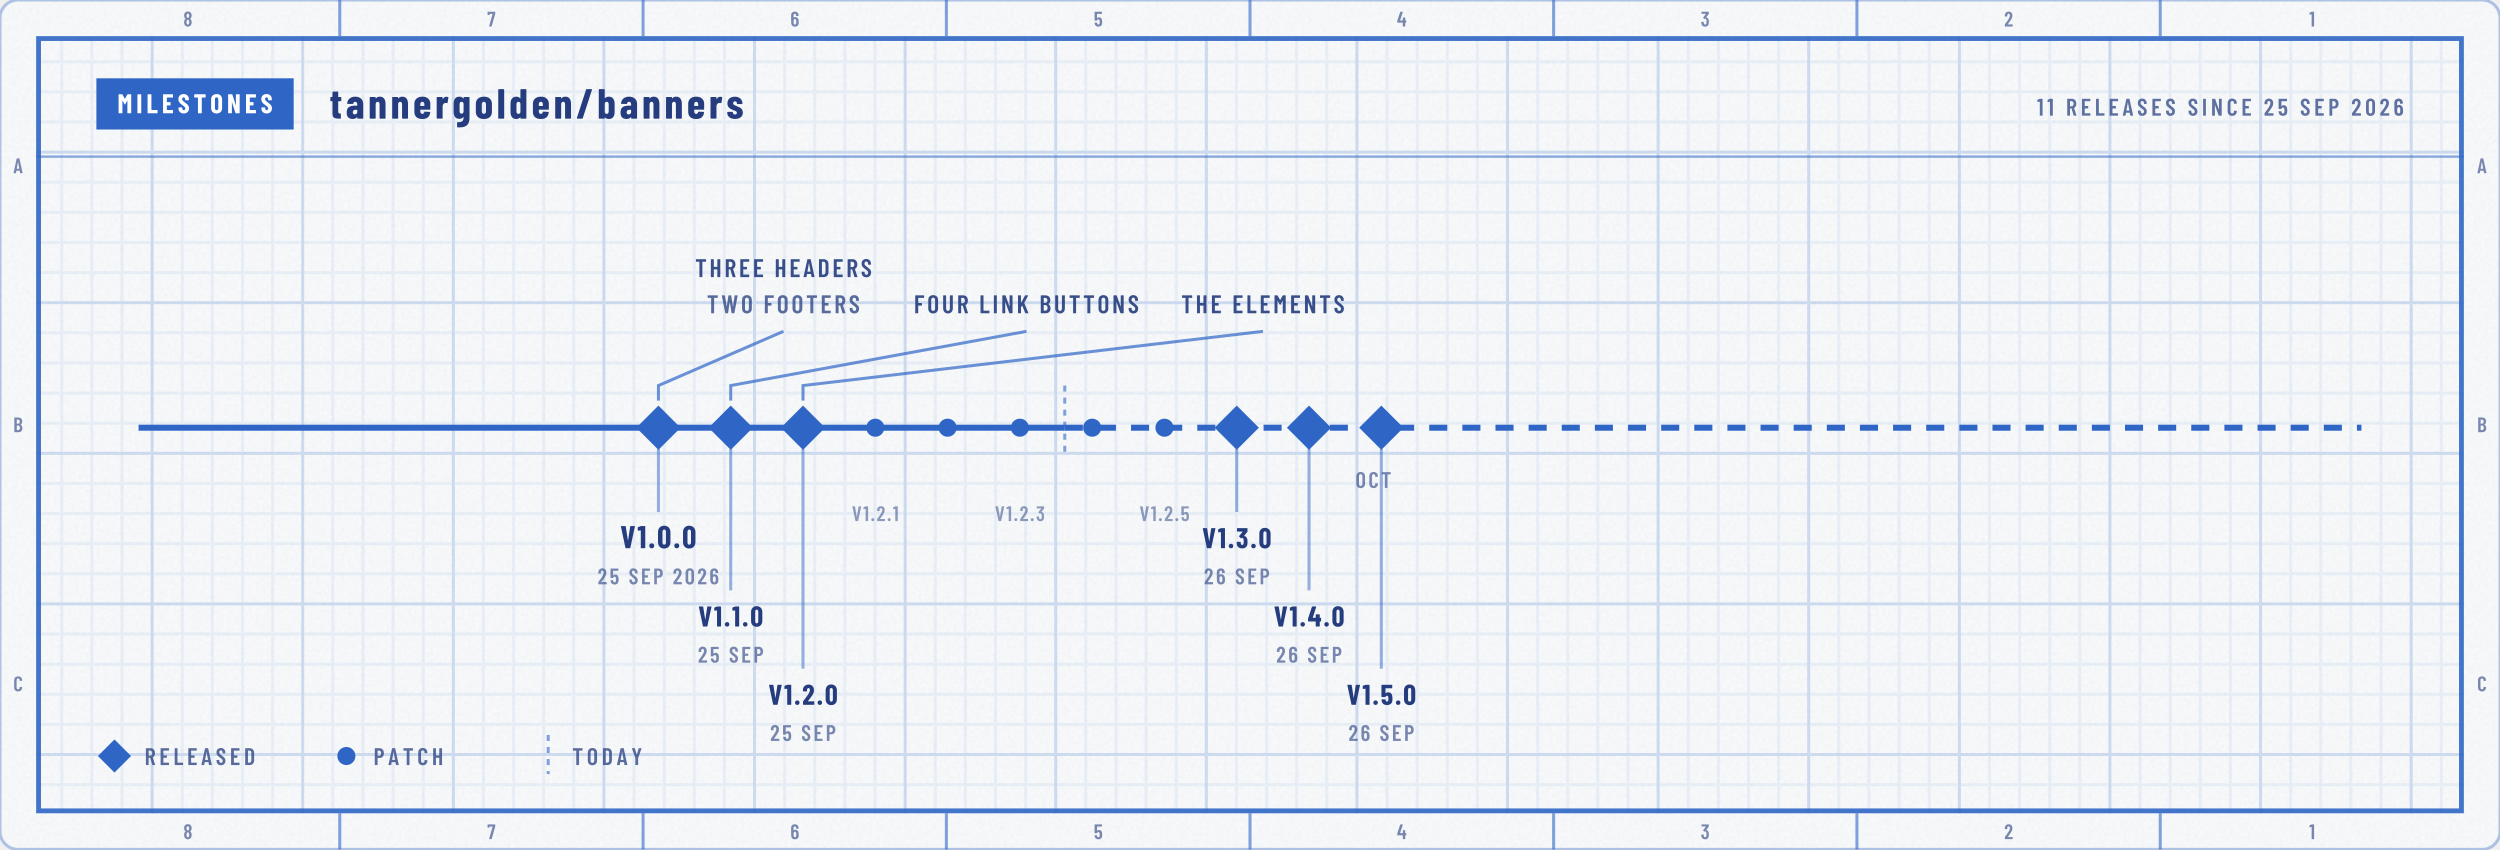
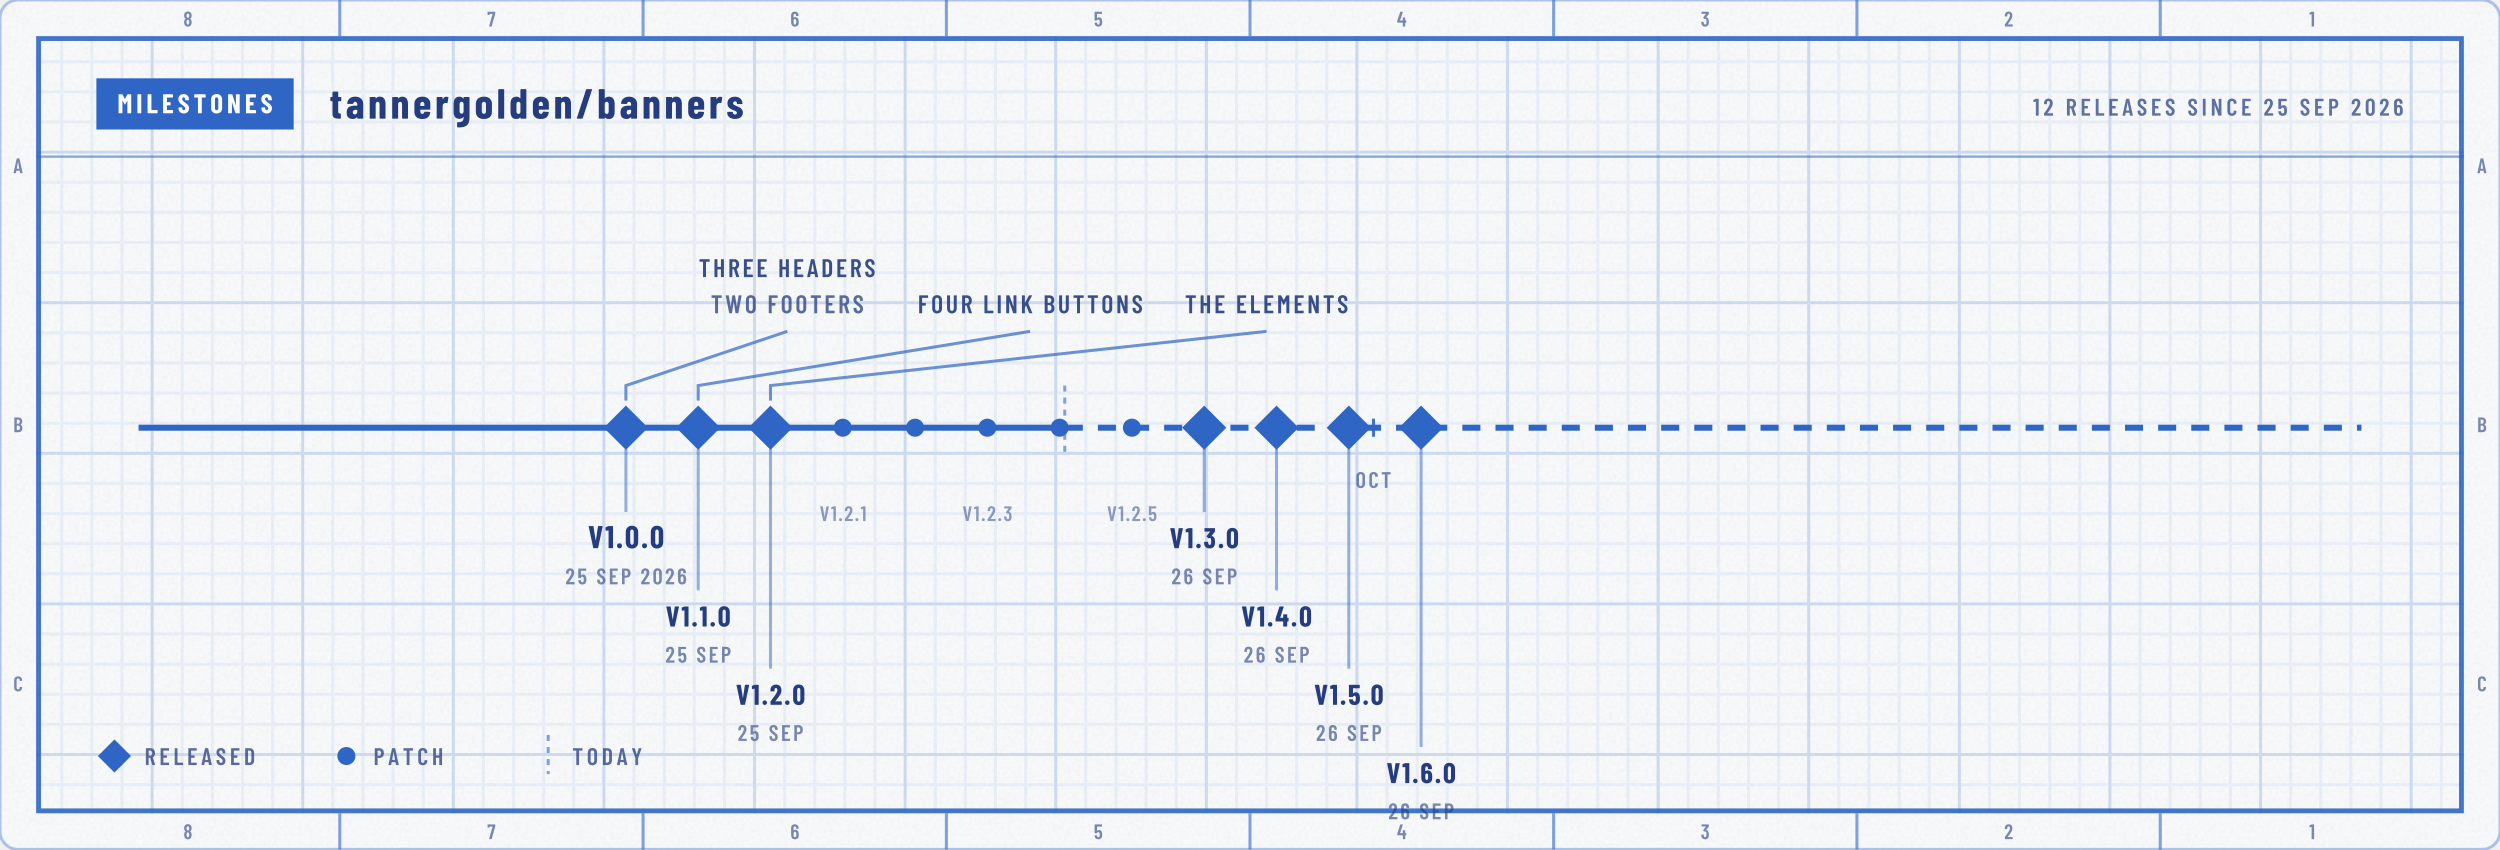
<svg xmlns="http://www.w3.org/2000/svg" width="830" height="282" viewBox="0 0 830 282" role="img" aria-labelledby="t d">
  <defs>
    <clipPath id="kc1">
      <rect x="0" y="0" width="830" height="282" rx="6" />
    </clipPath>
    <filter id="kn2" x="0" y="0" width="100%" height="100%">
      <feTurbulence type="fractalNoise" baseFrequency=".85" numOctaves="2" stitchTiles="stitch" />
      <feColorMatrix values="0 0 0 0 0 0 0 0 0 0 0 0 0 0 0 0 0 0 0.035 0" />
    </filter>
    <pattern id="kp3" width="10" height="10" patternUnits="userSpaceOnUse">
      <path d="M10 .5H.5V10" fill="none" stroke="#2F66C6" stroke-opacity="0.07" />
    </pattern>
    <pattern id="kp4" width="50" height="50" patternUnits="userSpaceOnUse">
      <path d="M50 .5H.5V50" fill="none" stroke="#2F66C6" stroke-opacity="0.14" />
    </pattern>
    <clipPath id="kc5">
      <rect x="12" y="12" width="806" height="258" />
    </clipPath>
    <path id="m46" d="M35 69Q35 100 55 120Q75 140 106 140Q137 140 156 120Q176 100 176 69Q176 38 156 18Q136 -2 106 -2Q75 -2 55 18Q35 38 35 69Z" />
    <path id="m48" d="M38 183V517Q38 604 89 658Q140 711 224 711Q309 711 360 658Q412 604 412 517V183Q412 96 360 42Q309 -11 224 -11Q140 -11 89 42Q38 96 38 183ZM296 176V524Q296 563 276 586Q257 610 224 610Q192 610 173 586Q154 563 154 524V176Q154 137 173 114Q192 90 224 90Q257 90 276 114Q296 137 296 176Z" />
    <path id="m49" d="M122 700H218Q223 700 226 696Q230 693 230 688V12Q230 7 226 4Q223 0 218 0H126Q121 0 118 4Q114 7 114 12V576Q114 578 112 580Q111 582 109 581L27 565H24Q13 565 13 576L10 643Q10 653 18 657L107 697Q114 700 122 700Z" />
    <path id="m50" d="M173 100H392Q397 100 400 96Q404 93 404 88V12Q404 7 400 4Q397 0 392 0H43Q38 0 34 4Q31 7 31 12V92Q31 101 36 107L75 160Q114 212 152 266Q189 320 215 363Q273 459 273 522Q273 562 256 585Q238 608 209 608Q180 608 163 586Q146 563 147 526V487Q147 482 144 478Q140 475 135 475H41Q36 475 32 478Q29 482 29 487V530Q33 610 84 659Q134 708 214 708Q293 708 342 656Q390 605 390 521Q390 471 373 422Q356 373 319 317Q294 277 260 229Q225 181 214 166Q184 126 170 106Q168 104 169 102Q170 100 173 100Z" />
    <path id="m51" d="M387 218Q387 169 380 134Q368 66 326 29Q283 -8 210 -8Q134 -8 86 32Q38 73 32 143Q30 165 28 207Q28 219 40 219H132Q144 219 144 207Q146 173 148 156Q153 125 169 108Q185 92 210 92Q234 92 250 108Q266 123 271 152Q276 182 276 230Q276 281 269 315Q263 341 248 355Q233 369 210 369Q195 369 183 360Q177 356 174 356Q172 356 166 360L119 408Q115 412 115 417Q115 421 118 425L243 595Q245 597 244 599Q242 601 239 601H49Q44 601 40 604Q37 608 37 613V688Q37 693 40 696Q44 700 49 700H373Q378 700 382 696Q385 693 385 688V609Q385 602 380 594L266 438Q262 432 268 431Q309 426 338 392Q368 358 378 307Q387 267 387 218Z" />
    <path id="m52" d="M443 275V194Q443 189 440 186Q436 182 431 182H401Q396 182 396 177V12Q396 7 392 4Q389 0 384 0H292Q287 0 284 4Q280 7 280 12V177Q280 182 275 182H29Q24 182 20 186Q17 189 17 194V259Q17 268 19 274L158 690Q161 700 171 700H271Q277 700 280 696Q283 693 281 686L153 293Q152 287 157 287H275Q280 287 280 292V412Q280 417 284 420Q287 424 292 424H384Q389 424 392 420Q396 417 396 412V292Q396 287 401 287H431Q436 287 440 284Q443 280 443 275Z" />
    <path id="m53" d="M400 216Q400 175 396 146Q391 72 344 32Q297 -8 219 -8Q145 -8 99 30Q53 68 43 144L40 172Q40 184 52 184H144Q156 184 157 172Q157 166 159 154Q171 92 219 92Q244 92 260 108Q275 124 280 153Q284 178 284 217Q284 254 278 281Q273 307 258 322Q242 336 219 336Q171 336 157 290Q154 279 144 279H51Q46 279 42 282Q39 286 39 291V688Q39 693 42 696Q46 700 51 700H377Q382 700 386 696Q389 693 389 688V612Q389 607 386 604Q382 600 377 600H160Q155 600 155 595V400Q155 397 157 396Q159 396 161 398Q178 416 202 426Q227 437 254 437Q314 437 350 398Q387 360 394 290Q400 259 400 216Z" />
    <path id="m54" d="M401 216Q401 193 399 151Q394 75 346 34Q299 -8 221 -8Q147 -8 101 30Q55 69 46 144Q40 171 40 207L39 532Q39 613 88 660Q138 708 219 708Q295 708 343 660Q391 612 391 532V507Q391 502 388 498Q384 495 379 495H287Q282 495 278 498Q275 502 275 507V526Q275 560 258 582Q242 605 219 605Q191 605 174 583Q156 561 156 526V423Q156 420 158 419Q160 418 162 420Q191 447 234 447Q303 447 346 403Q389 359 396 286Q401 253 401 216ZM284 224Q284 250 279 295Q267 353 220 353Q196 353 180 338Q165 322 160 292Q156 257 156 224Q156 195 159 157Q164 125 180 108Q195 91 220 91Q245 91 260 109Q276 127 281 160Q284 196 284 224Z" />
    <path id="m55" d="M90 13 255 594Q257 600 251 600H116Q111 600 111 595V559Q111 554 108 550Q104 547 99 547H28Q23 547 20 550Q16 554 16 559L17 688Q17 693 20 696Q24 700 29 700H368Q373 700 376 696Q380 693 380 688V607Q380 603 378 593L211 10Q208 0 197 0H100Q87 0 90 13Z" />
    <path id="m56" d="M325 364Q358 345 375 306Q396 259 396 200Q396 147 380 107Q360 53 318 22Q275 -8 216 -8Q158 -8 116 22Q73 52 53 106Q38 148 38 200Q38 259 56 301Q71 341 109 363Q113 366 109 369Q76 390 58 427Q38 470 38 523Q38 581 58 620Q78 664 120 688Q161 712 216 712Q270 712 312 688Q353 665 374 621Q396 579 396 523Q396 471 376 429Q358 392 325 371Q319 367 325 364ZM159 559Q152 541 152 513Q152 483 162 456Q169 435 183 423Q197 411 216 411Q237 411 252 424Q266 436 273 459Q281 483 281 513Q281 547 271 568Q264 589 250 600Q236 612 216 612Q198 612 184 602Q171 591 164 573ZM281 206Q281 244 272 271Q266 295 252 308Q237 322 216 322Q195 322 180 308Q166 294 160 268Q152 242 152 208Q152 177 158 151Q163 123 178 108Q194 92 216 92Q239 92 255 108Q271 124 276 153Q281 180 281 206Z" />
    <path id="m65" d="M325 11 306 116Q306 121 300 121H154Q148 121 148 116L129 11Q128 0 116 0H25Q11 0 14 13L162 689Q164 700 175 700H281Q292 700 294 689L442 13V9Q442 0 431 0H338Q326 0 325 11ZM171 212H282Q288 212 287 217L229 533Q228 536 226 536Q224 536 223 533L166 217Q165 212 171 212Z" />
    <path id="m66" d="M242 0H66Q61 0 58 4Q54 7 54 12V688Q54 693 58 696Q61 700 66 700H224Q319 700 373 652Q427 604 427 512Q427 409 354 365Q349 362 352 359Q391 334 413 292Q435 250 435 192Q435 100 382 50Q328 0 242 0ZM170 595V409Q170 404 175 404H226Q267 404 290 429Q313 454 313 500Q313 548 290 574Q267 600 226 600H175Q170 600 170 595ZM319 208Q319 260 296 290Q273 319 233 319H175Q170 319 170 314V106Q170 101 175 101H233Q273 101 296 129Q319 157 319 208Z" />
    <path id="m67" d="M42 180V521Q42 607 94 658Q145 708 230 708Q316 708 368 658Q420 607 420 521V509Q420 504 416 500Q413 496 408 496L315 492Q303 492 303 504V529Q303 564 283 586Q263 608 230 608Q198 608 178 586Q158 564 158 529V171Q158 136 178 114Q198 92 230 92Q263 92 283 114Q303 136 303 171V196Q303 201 306 204Q310 208 315 208L408 204Q413 204 416 200Q420 197 420 192V180Q420 95 368 44Q316 -8 230 -8Q145 -8 94 44Q42 95 42 180Z" />
    <path id="m68" d="M54 12V688Q54 693 58 696Q61 700 66 700H237Q323 700 374 648Q426 596 426 509V191Q426 104 374 52Q323 0 237 0H66Q61 0 58 4Q54 7 54 12ZM175 100 235 101Q268 101 288 128Q309 154 310 198V502Q310 547 290 574Q269 600 234 600H175Q170 600 170 595V105Q170 100 175 100Z" />
    <path id="m69" d="M391 600H175Q170 600 170 595V406Q170 401 175 401H303Q308 401 312 398Q315 394 315 389V312Q315 307 312 304Q308 300 303 300H175Q170 300 170 295V105Q170 100 175 100H391Q396 100 400 96Q403 93 403 88V12Q403 7 400 4Q396 0 391 0H66Q61 0 58 4Q54 7 54 12V688Q54 693 58 696Q61 700 66 700H391Q396 700 400 696Q403 693 403 688V612Q403 607 400 604Q396 600 391 600Z" />
    <path id="m70" d="M390 600H175Q170 600 170 595V406Q170 401 175 401H302Q307 401 310 398Q314 394 314 389V312Q314 307 310 304Q307 300 302 300H175Q170 300 170 295V12Q170 7 166 4Q163 0 158 0H66Q61 0 58 4Q54 7 54 12V688Q54 693 58 696Q61 700 66 700H390Q395 700 398 696Q402 693 402 688V612Q402 607 398 604Q395 600 390 600Z" />
    <path id="m72" d="M319 700H411Q416 700 420 696Q423 693 423 688V12Q423 7 420 4Q416 0 411 0H319Q314 0 310 4Q307 7 307 12V295Q307 300 302 300H175Q170 300 170 295V12Q170 7 166 4Q163 0 158 0H66Q61 0 58 4Q54 7 54 12V688Q54 693 58 696Q61 700 66 700H158Q163 700 166 696Q170 693 170 688V406Q170 401 175 401H302Q307 401 307 406V688Q307 693 310 696Q314 700 319 700Z" />
    <path id="m73" d="M54 12V688Q54 693 58 696Q61 700 66 700H158Q163 700 166 696Q170 693 170 688V12Q170 7 166 4Q163 0 158 0H66Q61 0 58 4Q54 7 54 12Z" />
    <path id="m75" d="M54 12V688Q54 693 58 696Q61 700 66 700H158Q163 700 166 696Q170 693 170 688V412Q170 408 172 408Q174 407 176 410L326 691Q331 700 341 700H440Q447 700 449 696Q451 692 448 686L298 405Q297 401 297 399L459 14Q460 12 460 8Q460 0 450 0H351Q340 0 337 9L219 298Q218 301 216 300Q214 300 212 298L172 231Q170 227 170 225V12Q170 7 166 4Q163 0 158 0H66Q61 0 58 4Q54 7 54 12Z" />
    <path id="m76" d="M54 12V688Q54 693 58 696Q61 700 66 700H158Q163 700 166 696Q170 693 170 688V105Q170 100 175 100H391Q396 100 400 96Q403 93 403 88V12Q403 7 400 4Q396 0 391 0H66Q61 0 58 4Q54 7 54 12Z" />
    <path id="m77" d="M383 700H475Q480 700 484 696Q487 693 487 688V12Q487 7 484 4Q480 0 475 0H383Q378 0 374 4Q371 7 371 12V484Q371 488 369 488Q367 488 365 485L278 327Q273 319 269 319Q265 319 260 327L173 485Q171 488 169 488Q167 488 167 484V12Q167 7 164 4Q160 0 155 0H63Q58 0 54 4Q51 7 51 12V688Q51 693 54 696Q58 700 63 700H155Q165 700 170 692L267 521Q270 517 273 521L368 692Q373 700 383 700Z" />
    <path id="m78" d="M350 700H441Q446 700 450 696Q453 693 453 688V12Q453 7 450 4Q446 0 441 0H336Q326 0 323 10L174 434Q173 437 170 436Q168 436 168 433L169 12Q169 7 166 4Q162 0 157 0H66Q61 0 58 4Q54 7 54 12V688Q54 693 58 696Q61 700 66 700H169Q179 700 182 690L332 269Q333 266 336 266Q338 267 338 270V688Q338 693 342 696Q345 700 350 700Z" />
    <path id="m79" d="M42 182V518Q42 604 94 656Q147 708 233 708Q319 708 372 656Q425 604 425 518V182Q425 96 372 44Q319 -8 233 -8Q147 -8 94 44Q42 96 42 182ZM309 177V523Q309 561 288 584Q267 608 233 608Q199 608 178 584Q158 561 158 523V177Q158 139 178 116Q199 92 233 92Q267 92 288 116Q309 139 309 177Z" />
    <path id="m80" d="M432 495Q432 405 384 350Q337 295 259 295H174Q169 295 169 290V12Q169 7 166 4Q162 0 157 0H65Q60 0 56 4Q53 7 53 12V689Q53 694 56 698Q60 701 65 701H253Q306 701 346 675Q387 649 410 602Q432 555 432 495ZM316 492Q316 542 294 572Q271 601 234 601H174Q169 601 169 596V391Q169 386 174 386H234Q271 386 294 414Q316 443 316 492Z" />
    <path id="m82" d="M318 10 233 297Q231 301 228 301H175Q170 301 170 296V12Q170 7 166 4Q163 0 158 0H66Q61 0 58 4Q54 7 54 12V688Q54 693 58 696Q61 700 66 700H254Q307 700 348 674Q388 649 410 602Q433 556 433 496Q433 434 409 389Q385 344 342 321Q338 320 339 315L437 14Q438 12 438 9Q438 0 427 0H331Q321 0 318 10ZM170 595V396Q170 391 175 391H236Q272 391 294 419Q317 447 317 495Q317 543 294 572Q272 600 236 600H175Q170 600 170 595Z" />
    <path id="m83" d="M34 173V199Q34 204 38 208Q41 211 46 211H137Q142 211 146 208Q149 204 149 199V179Q149 140 168 116Q188 92 219 92Q250 92 270 114Q290 137 290 174Q290 200 279 219Q268 238 248 255Q228 272 184 304Q134 340 104 368Q73 396 52 436Q32 475 32 527Q32 610 82 659Q132 708 214 708Q297 708 348 656Q399 605 399 520V496Q399 491 396 488Q392 484 387 484H297Q292 484 288 488Q285 491 285 496V522Q285 561 266 584Q246 608 214 608Q184 608 165 586Q146 565 146 527Q146 491 166 466Q187 441 247 397Q308 352 339 324Q370 295 387 261Q404 227 404 180Q404 95 353 44Q302 -8 219 -8Q136 -8 85 42Q34 92 34 173Z" />
    <path id="m84" d="M425 688V612Q425 607 422 604Q418 600 413 600H286Q281 600 281 595V12Q281 7 278 4Q274 0 269 0H177Q172 0 168 4Q165 7 165 12V595Q165 600 160 600H40Q35 600 32 604Q28 607 28 612V688Q28 693 32 696Q35 700 40 700H413Q418 700 422 696Q425 693 425 688Z" />
    <path id="m85" d="M50 194V688Q50 693 54 696Q57 700 62 700H154Q159 700 162 696Q166 693 166 688V182Q166 142 186 117Q206 92 239 92Q272 92 292 117Q312 142 312 182V688Q312 693 316 696Q319 700 324 700H416Q421 700 424 696Q428 693 428 688V194Q428 103 376 48Q324 -8 239 -8Q153 -8 102 48Q50 103 50 194Z" />
    <path id="m86" d="M171 11 28 687 27 691Q27 700 38 700H139Q151 700 152 689L235 208Q236 205 238 205Q240 205 241 208L322 689Q323 700 335 700H433Q446 700 443 687L299 11Q297 0 286 0H184Q173 0 171 11Z" />
    <path id="m87" d="M157 11 24 687 23 691Q23 700 34 700H130Q142 700 143 689L213 272Q214 269 216 269Q218 269 219 272L282 689Q283 700 295 700H375Q387 700 388 689L456 272Q457 269 459 269Q461 269 462 272L525 689Q526 700 538 700H631Q644 700 642 687L515 11Q514 0 502 0H417Q405 0 404 11L337 436Q336 440 334 440Q332 440 331 436L269 11Q268 0 256 0H170Q158 0 157 11Z" />
    <path id="m89" d="M170 13V286L169 292L30 686Q29 688 29 691Q29 700 40 700H136Q147 700 150 690L225 433Q226 430 228 430Q230 430 231 433L306 690Q309 700 320 700H416Q422 700 425 696Q428 693 426 686L287 292L286 286V13Q286 8 282 4Q279 1 274 1H182Q177 1 174 4Q170 8 170 13Z" />
    <path id="n46" d="M33 75Q33 110 55 132Q77 154 112 154Q147 154 169 132Q191 110 191 75Q191 41 168 18Q146 -4 112 -4Q78 -4 56 18Q33 41 33 75Z" />
    <path id="n47" d="M18 14 237 690Q240 700 250 700H367Q373 700 376 696Q379 693 377 686L158 10Q155 0 145 0H28Q22 0 19 4Q16 7 18 14Z" />
    <path id="n48" d="M30 191V509Q30 600 84 656Q138 711 226 711Q284 711 329 686Q374 661 398 615Q423 569 423 509V191Q423 131 398 85Q374 39 329 14Q284 -11 226 -11Q138 -11 84 44Q30 100 30 191ZM282 183V517Q282 550 266 570Q251 590 226 590Q201 590 186 570Q171 550 171 517V183Q171 150 186 130Q201 110 226 110Q251 110 266 130Q282 150 282 183Z" />
    <path id="n49" d="M115 700H236Q241 700 244 696Q248 693 248 688V12Q248 7 244 4Q241 0 236 0H119Q114 0 110 4Q107 7 107 12V558Q107 562 102 562L25 553H23Q12 553 12 564L9 650Q9 660 18 664L100 697Q108 700 115 700Z" />
    <path id="n50" d="M200 121H409Q414 121 418 118Q421 114 421 109V12Q421 7 418 4Q414 0 409 0H39Q34 0 30 4Q27 7 27 12V113Q27 122 32 128Q72 181 88 200Q176 313 213 371Q267 457 267 516Q267 550 254 568Q240 587 217 587Q194 587 180 568Q166 550 167 521V480Q167 475 164 472Q160 468 155 468H36Q31 468 28 472Q24 475 24 480V527Q28 609 83 658Q138 708 223 708Q307 708 358 655Q410 602 410 515Q410 463 394 416Q377 369 340 315Q312 274 244 187L197 127Q195 125 196 123Q197 121 200 121Z" />
    <path id="n51" d="M404 222Q404 178 400 147Q392 75 344 34Q297 -8 217 -8Q134 -8 82 36Q30 80 26 153Q23 180 23 211Q23 223 35 223H152Q164 223 164 211Q164 188 167 168Q170 142 183 128Q196 113 217 113Q237 113 250 127Q263 141 267 165Q270 200 270 237Q270 284 265 311Q261 334 248 346Q236 359 217 359Q202 359 187 346Q181 342 179 342Q175 342 170 347L110 408Q106 412 106 417Q106 421 109 425L230 574Q232 576 231 578Q230 580 227 580H47Q42 580 38 584Q35 587 35 592V688Q35 693 38 696Q42 700 47 700H391Q396 700 400 696Q403 693 403 688V588Q403 580 398 573L286 432Q285 430 285 428Q285 426 287 426Q331 422 362 386Q392 350 399 296Q404 258 404 222Z" />
    <path id="n52" d="M470 292V189Q470 184 466 180Q463 177 458 177H427Q422 177 422 172V12Q422 7 418 4Q415 0 410 0H293Q288 0 284 4Q281 7 281 12V172Q281 177 276 177H26Q21 177 18 180Q14 184 14 189V271Q14 280 16 286L149 690Q152 700 162 700H289Q295 700 298 696Q301 693 299 686L179 310Q178 304 183 304H276Q281 304 281 309V413Q281 418 284 422Q288 425 293 425H410Q415 425 418 422Q422 418 422 413V309Q422 304 427 304H458Q463 304 466 300Q470 297 470 292Z" />
    <path id="n53" d="M416 218Q416 185 413 155Q409 78 358 35Q308 -8 223 -8Q143 -8 94 32Q45 72 35 151L32 179Q32 191 44 191H161Q173 191 174 179Q174 173 176 163Q185 113 223 113Q243 113 256 126Q268 140 272 164Q275 190 275 219Q275 240 271 270Q267 293 254 305Q242 317 223 317Q185 317 174 282Q171 271 161 271H43Q38 271 34 274Q31 278 31 283V688Q31 693 34 696Q38 700 43 700H396Q401 700 404 696Q408 693 408 688V591Q408 586 404 582Q401 579 396 579H177Q172 579 172 574V406Q172 403 174 402Q176 401 178 404Q195 421 218 430Q241 439 267 439Q331 439 370 397Q408 355 412 280Q416 242 416 218Z" />
+     <path id="n54" d="M417 218Q417 196 415 158Q412 79 361 36Q310 -8 225 -8Q145 -8 96 32Q46 72 37 151Q33 172 33 206L31 529Q31 611 84 660Q136 708 223 708Q304 708 356 659Q407 610 407 529V499Q407 494 404 490Q400 487 395 487H278Q273 487 270 490Q266 494 266 499V521Q266 548 253 566Q240 584 223 584Q201 584 187 566Q173 549 173 521V420Q173 417 175 416Q177 416 179 418Q212 446 254 446Q324 446 366 400Q409 354 413 277Q417 253 417 218ZM274 228Q274 255 270 290Q267 313 255 326Q243 339 224 339Q204 339 192 326Q179 312 176 288Q173 249 173 228Q173 204 176 166Q179 140 192 126Q204 112 224 112Q244 112 256 127Q269 142 272 169Q274 217 274 228Z" />
    <path id="n69" d="M399 579H190Q185 579 185 574V416Q185 411 190 411H310Q315 411 318 408Q322 404 322 399V302Q322 297 318 294Q315 290 310 290H190Q185 290 185 285V126Q185 121 190 121H399Q404 121 408 118Q411 114 411 109V12Q411 7 408 4Q404 0 399 0H56Q51 0 48 4Q44 7 44 12V688Q44 693 48 696Q51 700 56 700H399Q404 700 408 696Q411 693 411 688V591Q411 586 408 582Q404 579 399 579Z" />
    <path id="n73" d="M44 12V688Q44 693 48 696Q51 700 56 700H173Q178 700 182 696Q185 693 185 688V12Q185 7 182 4Q178 0 173 0H56Q51 0 48 4Q44 7 44 12Z" />
    <path id="n76" d="M44 12V688Q44 693 48 696Q51 700 56 700H173Q178 700 182 696Q185 693 185 688V126Q185 121 190 121H400Q405 121 408 118Q412 114 412 109V12Q412 7 408 4Q405 0 400 0H56Q51 0 48 4Q44 7 44 12Z" />
    <path id="n77" d="M379 700H495Q500 700 504 696Q507 693 507 688V12Q507 7 504 4Q500 0 495 0H378Q373 0 370 4Q366 7 366 12V461Q366 465 364 465Q362 465 360 462L282 324Q277 316 274 316Q271 316 266 324L188 462Q186 465 184 465Q182 465 182 461V12Q182 7 178 4Q175 0 170 0H53Q48 0 44 4Q41 7 41 12V688Q41 693 44 696Q48 700 53 700H168Q178 700 183 692L272 533Q275 529 278 533L364 692Q368 700 379 700Z" />
    <path id="n78" d="M342 700H458Q463 700 466 696Q470 693 470 688V12Q470 7 466 4Q463 0 458 0H326Q316 0 313 10L189 397Q188 400 186 400Q183 399 183 396L184 12Q184 7 180 4Q177 0 172 0H56Q51 0 48 4Q44 7 44 12V688Q44 693 48 696Q51 700 56 700H187Q197 700 200 690L325 303Q326 300 328 300Q331 301 331 304L330 688Q330 693 334 696Q337 700 342 700Z" />
    <path id="n79" d="M34 190V510Q34 600 89 654Q144 708 236 708Q328 708 384 654Q439 600 439 510V190Q439 100 384 46Q328 -8 236 -8Q144 -8 89 46Q34 100 34 190ZM298 184V516Q298 548 281 568Q264 587 236 587Q208 587 192 568Q175 548 175 516V184Q175 152 192 132Q208 113 236 113Q264 113 281 132Q298 152 298 184Z" />
    <path id="n83" d="M30 175V204Q30 209 34 212Q37 216 42 216H157Q162 216 166 212Q169 209 169 204V182Q169 151 185 132Q201 113 225 113Q249 113 265 131Q281 149 281 178Q281 208 261 230Q241 251 183 293Q133 329 102 357Q71 385 49 426Q27 467 27 521Q27 606 80 657Q133 708 220 708Q308 708 362 655Q415 602 415 516V492Q415 487 412 484Q408 480 403 480H288Q283 480 280 484Q276 487 276 492V519Q276 550 260 568Q245 587 220 587Q196 587 181 570Q166 552 166 521Q166 491 185 468Q204 445 260 404Q322 358 354 330Q385 301 402 266Q420 232 420 184Q420 96 366 44Q312 -8 224 -8Q166 -8 122 15Q78 38 54 80Q30 121 30 175Z" />
    <path id="n84" d="M444 688V591Q444 586 440 582Q437 579 432 579H307Q302 579 302 574V12Q302 7 298 4Q295 0 290 0H173Q168 0 164 4Q161 7 161 12V574Q161 579 156 579H36Q31 579 28 582Q24 586 24 591V688Q24 693 28 696Q31 700 36 700H432Q437 700 440 696Q444 693 444 688Z" />
    <path id="n86" d="M166 11 23 687 22 691Q22 700 33 700H162Q174 700 175 689L244 249Q245 245 247 245Q249 245 250 249L317 689Q318 700 330 700H455Q468 700 465 687L321 11Q319 0 308 0H179Q168 0 166 11Z" />
    <path id="n97" d="M415 355V12Q415 7 412 4Q408 0 403 0H286Q281 0 278 4Q274 7 274 12V34Q274 37 272 38Q270 39 268 36Q235 -6 166 -8Q108 -8 66 24Q23 56 23 146Q23 239 74 274Q126 309 223 309H269Q274 309 274 314V339Q274 366 260 384Q245 401 223 401Q206 401 194 390Q183 380 180 361Q179 349 167 349L47 350Q35 350 35 362Q40 435 92 478Q144 522 224 522Q309 522 362 476Q415 430 415 355ZM274 158V205Q274 210 269 210H228Q201 210 184 194Q168 179 168 152Q168 127 180 114Q193 101 214 101Q237 101 256 116Q274 132 274 158Z" />
    <path id="n98" d="M414 354V160Q414 81 379 36Q344 -8 275 -8Q219 -8 185 30Q183 32 181 32Q179 31 179 28V12Q179 7 176 4Q172 0 167 0H50Q45 0 42 4Q38 7 38 12V688Q38 693 42 696Q45 700 50 700H167Q172 700 176 696Q179 693 179 688V485Q179 483 181 483Q185 483 189 488Q223 522 275 522Q343 522 378 478Q414 435 414 354ZM226 401Q208 401 195 389Q182 377 179 357V157Q182 137 195 125Q208 113 226 113Q247 113 260 129Q273 145 273 170V344Q273 369 260 385Q247 401 226 401Z" />
    <path id="n100" d="M278 700H395Q400 700 404 696Q407 693 407 688V12Q407 7 404 4Q400 0 395 0H278Q273 0 270 4Q266 7 266 12V28Q266 31 264 32Q262 32 260 30Q226 -8 170 -8Q101 -8 66 36Q31 81 31 160V354Q31 435 66 478Q102 522 170 522Q192 522 216 514Q240 505 260 483Q262 481 264 482Q266 482 266 485V688Q266 693 270 696Q273 700 278 700ZM266 157V357Q263 377 250 389Q237 401 219 401Q198 401 185 385Q172 369 172 344V170Q172 145 185 129Q198 113 219 113Q237 113 250 125Q263 137 266 157Z" />
    <path id="n101" d="M397 213H177Q172 213 172 208V171Q172 146 186 130Q199 113 220 113Q239 113 251 126Q263 138 267 157Q270 167 280 167L395 161Q400 161 404 158Q407 154 406 148Q399 71 352 32Q306 -8 220 -8Q131 -8 81 36Q31 81 31 160V354Q31 430 82 476Q132 522 220 522Q308 522 358 476Q409 430 409 354V225Q409 220 406 216Q402 213 397 213ZM172 344V305Q172 300 177 300H263Q268 300 268 305V344Q268 369 254 385Q241 401 220 401Q199 401 186 385Q172 369 172 344Z" />
    <path id="n103" d="M279 514H396Q401 514 404 510Q408 507 408 502V24Q408 -87 356 -147Q303 -207 167 -207Q140 -207 125 -206Q113 -205 113 -193V-95Q113 -82 126 -84Q185 -86 216 -72Q246 -59 256 -32Q267 -5 267 39Q267 42 265 42Q263 42 261 39Q243 15 218 6Q192 -4 168 -4Q99 -4 65 40Q31 85 31 164V354Q31 435 66 478Q100 522 168 522Q229 522 261 477Q263 474 265 475Q267 476 267 479V502Q267 507 270 510Q274 514 279 514ZM267 175V344Q267 369 254 385Q240 401 219 401Q198 401 185 385Q172 369 172 344V175Q172 150 185 134Q198 118 219 118Q240 118 254 134Q267 150 267 175Z" />
    <path id="n108" d="M34 12V688Q34 693 38 696Q41 700 46 700H163Q168 700 172 696Q175 693 175 688V12Q175 7 172 4Q168 0 163 0H46Q41 0 38 4Q34 7 34 12Z" />
    <path id="n110" d="M413 351V12Q413 7 410 4Q406 0 401 0H284Q279 0 276 4Q272 7 272 12V340Q272 369 260 385Q249 401 227 401Q204 401 192 384Q179 368 179 338V12Q179 7 176 4Q172 0 167 0H50Q45 0 42 4Q38 7 38 12V502Q38 507 42 510Q45 514 50 514H167Q172 514 176 510Q179 507 179 502V483Q179 480 182 480Q184 480 188 484Q220 522 277 522Q345 522 379 477Q413 432 413 351Z" />
    <path id="n111" d="M31 160V354Q31 430 82 476Q133 522 221 522Q310 522 361 476Q412 430 412 354V160Q412 82 362 37Q311 -8 221 -8Q132 -8 82 37Q31 82 31 160ZM271 171V344Q271 369 257 385Q243 401 221 401Q199 401 186 385Q172 369 172 344V171Q172 146 186 130Q199 114 221 114Q243 114 257 130Q271 146 271 171Z" />
    <path id="n114" d="M310 510Q318 505 316 495L297 378Q296 367 283 370Q272 374 256 374Q241 374 230 370Q207 366 193 342Q179 319 179 288V13Q179 8 176 4Q172 1 167 1H50Q45 1 42 4Q38 8 38 13V502Q38 507 42 510Q45 514 50 514H167Q172 514 176 510Q179 507 179 502V463Q179 459 180 458Q182 458 184 461Q211 520 268 520Q295 520 310 510Z" />
    <path id="n115" d="M24 142V149Q24 154 28 158Q31 161 36 161H146Q151 161 154 158Q158 154 158 149V146Q158 125 173 112Q188 98 210 98Q230 98 242 110Q253 121 253 139Q253 161 234 174Q215 186 192 194Q168 203 159 206Q104 226 66 262Q29 297 29 364Q29 437 77 479Q125 521 205 521Q288 521 336 477Q385 433 385 358Q385 353 382 350Q378 346 373 346H266Q261 346 258 350Q254 353 254 358V366Q254 386 242 398Q229 411 209 411Q188 411 176 398Q164 384 164 366Q164 342 184 328Q205 315 247 299Q290 283 320 266Q351 250 373 220Q395 189 395 143Q395 74 344 34Q294 -7 210 -7Q125 -7 74 34Q24 74 24 142Z" />
    <path id="n116" d="M260 415H204Q199 415 199 410V172Q199 143 210 132Q221 121 243 122H250Q255 122 258 118Q262 115 262 110V12Q262 7 258 4Q255 0 250 0H210Q137 0 100 24Q63 49 63 118V410Q63 415 58 415H25Q20 415 16 418Q13 422 13 427V502Q13 507 16 510Q20 514 25 514H58Q63 514 63 519V630Q63 635 66 638Q70 642 75 642H187Q192 642 196 638Q199 635 199 630V519Q199 514 204 514H260Q265 514 268 510Q272 507 272 502V427Q272 422 268 418Q265 415 260 415Z" />
  </defs>
  <rect y="0" width="830" height="282" rx="6" fill="#FFFFFF" stroke="#2F66C6" stroke-opacity=".35" />
  <rect y="0" width="830" height="282" rx="6" fill="#2F66C6" fill-opacity=".03" />
  <rect y="0" width="830" height="282" clip-path="url(#kc1)" filter="url(#kn2)" />
  <g clip-path="url(#kc5)">
    <rect y="0" width="830" height="282" fill="url(#kp3)" />
    <rect y="0" width="830" height="282" fill="url(#kp4)" />
  </g>
  <rect x="12.8" y="12.8" width="804.4" height="256.4" fill="none" stroke="#2F66C6" stroke-opacity="0.9" stroke-width="1.6" />
  <path d="M112.8 0V12M112.8 270V282M213.5 0V12M213.5 270V282M314.2 0V12M314.2 270V282M415 0V12M415 270V282M515.8 0V12M515.8 270V282M616.5 0V12M616.5 270V282M717.2 0V12M717.2 270V282" stroke="#2F66C6" stroke-opacity="0.6" />
  <g transform="scale(0.007 -0.007)" fill="#253D7E" fill-opacity="0.6">
    <use href="#m56" x="8694" y="-1257" />
    <use href="#m56" x="8694" y="-39800" />
    <use href="#m55" x="23108" y="-1257" />
    <use href="#m55" x="23108" y="-39800" />
    <use href="#m54" x="37482" y="-1257" />
    <use href="#m54" x="37482" y="-39800" />
    <use href="#m53" x="51875" y="-1257" />
    <use href="#m53" x="51875" y="-39800" />
    <use href="#m52" x="66253" y="-1257" />
    <use href="#m52" x="66253" y="-39800" />
    <use href="#m51" x="80662" y="-1257" />
    <use href="#m51" x="80662" y="-39800" />
    <use href="#m50" x="95055" y="-1257" />
    <use href="#m50" x="95055" y="-39800" />
    <use href="#m49" x="109524" y="-1257" />
    <use href="#m49" x="109524" y="-39800" />
    <use href="#m65" x="629" y="-8214" />
    <use href="#m65" x="117486" y="-8214" />
    <use href="#m66" x="626" y="-20500" />
    <use href="#m66" x="117483" y="-20500" />
    <use href="#m67" x="629" y="-32786" />
    <use href="#m67" x="117486" y="-32786" />
  </g>
  <rect x="32" y="26" width="65.5" height="17" fill="#2F66C6" />
  <g transform="translate(39 37.6) scale(0.009 -0.009)" fill="#FFFFFF">
    <use href="#n77" x="0" />
    <use href="#n73" x="692" />
    <use href="#n76" x="1067" />
    <use href="#n69" x="1637" />
    <use href="#n83" x="2220" />
    <use href="#n84" x="2808" />
    <use href="#n79" x="3421" />
    <use href="#n78" x="4038" />
    <use href="#n69" x="4697" />
    <use href="#n83" x="5279" />
  </g>
  <g transform="translate(109.5 39.4) scale(0.014 -0.014)" fill="#253D7E">
    <use href="#n116" x="0" />
    <use href="#n97" x="377" />
    <use href="#n110" x="908" />
    <use href="#n110" x="1441" />
    <use href="#n101" x="1974" />
    <use href="#n114" x="2496" />
    <use href="#n103" x="2905" />
    <use href="#n111" x="3432" />
    <use href="#n108" x="3960" />
    <use href="#n100" x="4254" />
    <use href="#n101" x="4785" />
    <use href="#n110" x="5307" />
    <use href="#n47" x="5840" />
    <use href="#n98" x="6340" />
    <use href="#n97" x="6871" />
    <use href="#n110" x="7403" />
    <use href="#n110" x="7935" />
    <use href="#n101" x="8468" />
    <use href="#n114" x="8990" />
    <use href="#n115" x="9400" />
  </g>
-   <g transform="translate(676.3 38.4) scale(0.008 -0.008)" fill="#253D7E" fill-opacity="0.72">
+   <g transform="translate(675 38.4) scale(0.008 -0.008)" fill="#253D7E" fill-opacity="0.72">
    <use href="#m49" x="0" />
-     <use href="#m49" x="424" />
-     <use href="#m82" x="1198" />
-     <use href="#m69" x="1809" />
-     <use href="#m76" x="2394" />
-     <use href="#m69" x="2959" />
-     <use href="#m65" x="3544" />
-     <use href="#m83" x="4150" />
-     <use href="#m69" x="4734" />
-     <use href="#m83" x="5319" />
-     <use href="#m83" x="6253" />
-     <use href="#m73" x="6837" />
-     <use href="#m78" x="7211" />
-     <use href="#m67" x="7868" />
-     <use href="#m69" x="8475" />
-     <use href="#m50" x="9410" />
-     <use href="#m53" x="9985" />
-     <use href="#m83" x="10913" />
-     <use href="#m69" x="11497" />
-     <use href="#m80" x="12082" />
-     <use href="#m50" x="13039" />
-     <use href="#m48" x="13614" />
-     <use href="#m50" x="14214" />
-     <use href="#m54" x="14789" />
+     <use href="#m50" x="424" />
+     <use href="#m82" x="1349" />
+     <use href="#m69" x="1960" />
+     <use href="#m76" x="2545" />
+     <use href="#m69" x="3110" />
+     <use href="#m65" x="3695" />
+     <use href="#m83" x="4301" />
+     <use href="#m69" x="4885" />
+     <use href="#m83" x="5470" />
+     <use href="#m83" x="6404" />
+     <use href="#m73" x="6988" />
+     <use href="#m78" x="7362" />
+     <use href="#m67" x="8019" />
+     <use href="#m69" x="8626" />
+     <use href="#m50" x="9561" />
+     <use href="#m53" x="10136" />
+     <use href="#m83" x="11064" />
+     <use href="#m69" x="11648" />
+     <use href="#m80" x="12233" />
+     <use href="#m50" x="13190" />
+     <use href="#m48" x="13765" />
+     <use href="#m50" x="14365" />
+     <use href="#m54" x="14940" />
  </g>
  <path d="M12 52H818" fill="none" stroke="#2F66C6" stroke-opacity="0.55" stroke-width=".8" />
  <path d="M46 142H353.5" stroke="#2F66C6" stroke-width="2" />
  <path d="M353.5 142H784" stroke="#2F66C6" stroke-width="2" stroke-dasharray="6 5" />
  <g transform="translate(450 162) scale(0.0075 -0.0075)" fill="#253D7E" fill-opacity="0.6">
    <use href="#m79" x="0" />
    <use href="#m67" x="574" />
    <use href="#m84" x="1137" />
  </g>
  <path d="M456 139V145" fill="none" stroke="#2F66C6" stroke-opacity="0.9" />
  <path d="M353.5 128V152" fill="none" stroke="#2F66C6" stroke-opacity="0.6" stroke-dasharray="2 2" />
-   <path d="M218.6 149V170" fill="none" stroke="#2F66C6" stroke-opacity="0.5" />
-   <path d="M218.6 135.5l6.5 6.5l-6.5 6.5l-6.5 -6.5z" fill="#2F66C6" stroke="#2F66C6" stroke-width="1.2" />
-   <g transform="translate(205.9 182) scale(0.0105 -0.0105)" fill="#253D7E">
+   <path d="M207.8 149V170" fill="none" stroke="#2F66C6" stroke-opacity="0.5" />
+   <path d="M207.8 135.5l6.5 6.5l-6.5 6.5l-6.5 -6.5z" fill="#2F66C6" stroke="#2F66C6" stroke-width="1.2" />
+   <g transform="translate(195.2 182) scale(0.0105 -0.0105)" fill="#253D7E">
    <use href="#n86" x="0" />
    <use href="#n49" x="545" />
    <use href="#n46" x="886" />
    <use href="#n48" x="1166" />
    <use href="#n46" x="1677" />
    <use href="#n48" x="1957" />
  </g>
-   <g transform="translate(198.4 194) scale(0.0075 -0.0075)" fill="#253D7E" fill-opacity="0.6">
+   <g transform="translate(187.7 194) scale(0.0075 -0.0075)" fill="#253D7E" fill-opacity="0.6">
    <use href="#m50" x="0" />
    <use href="#m53" x="532" />
    <use href="#m83" x="1373" />
    <use href="#m69" x="1914" />
    <use href="#m80" x="2455" />
    <use href="#m50" x="3326" />
    <use href="#m48" x="3857" />
    <use href="#m50" x="4414" />
    <use href="#m54" x="4946" />
  </g>
-   <path d="M218.6 133V128L260.1 110" fill="none" stroke="#2F66C6" stroke-opacity="0.7" />
-   <g transform="translate(234.7 104) scale(0.0085 -0.0085)" fill="#253D7E" fill-opacity="0.75">
+   <path d="M207.8 133V128L261.4 110" fill="none" stroke="#2F66C6" stroke-opacity="0.7" />
+   <g transform="translate(236 104) scale(0.0085 -0.0085)" fill="#253D7E" fill-opacity="0.75">
    <use href="#m84" x="0" />
    <use href="#m87" x="558" />
    <use href="#m79" x="1329" />
    <use href="#m70" x="2208" />
    <use href="#m79" x="2728" />
    <use href="#m79" x="3301" />
    <use href="#m84" x="3874" />
    <use href="#m69" x="4432" />
    <use href="#m82" x="4973" />
    <use href="#m83" x="5540" />
  </g>
-   <g transform="translate(230.8 92) scale(0.0085 -0.0085)" fill="#253D7E" fill-opacity="0.9">
+   <g transform="translate(232 92) scale(0.0085 -0.0085)" fill="#253D7E" fill-opacity="0.9">
    <use href="#m84" x="0" />
    <use href="#m72" x="558" />
    <use href="#m82" x="1141" />
    <use href="#m69" x="1708" />
    <use href="#m69" x="2249" />
    <use href="#m72" x="3095" />
    <use href="#m69" x="3678" />
    <use href="#m65" x="4219" />
    <use href="#m68" x="4781" />
    <use href="#m69" x="5359" />
    <use href="#m82" x="5900" />
    <use href="#m83" x="6467" />
  </g>
-   <path d="M242.6 149V196" fill="none" stroke="#2F66C6" stroke-opacity="0.5" />
-   <path d="M242.6 135.5l6.5 6.5l-6.5 6.5l-6.5 -6.5z" fill="#2F66C6" stroke="#2F66C6" stroke-width="1.2" />
-   <g transform="translate(231.8 208) scale(0.0095 -0.0095)" fill="#253D7E">
+   <path d="M231.8 149V196" fill="none" stroke="#2F66C6" stroke-opacity="0.5" />
+   <path d="M231.8 135.5l6.5 6.5l-6.5 6.5l-6.5 -6.5z" fill="#2F66C6" stroke="#2F66C6" stroke-width="1.2" />
+   <g transform="translate(221 208) scale(0.0095 -0.0095)" fill="#253D7E">
    <use href="#n86" x="0" />
    <use href="#n49" x="551" />
    <use href="#n46" x="898" />
    <use href="#n49" x="1184" />
    <use href="#n46" x="1532" />
    <use href="#n48" x="1818" />
  </g>
-   <g transform="translate(231.7 220) scale(0.0075 -0.0075)" fill="#253D7E" fill-opacity="0.6">
+   <g transform="translate(220.9 220) scale(0.0075 -0.0075)" fill="#253D7E" fill-opacity="0.6">
    <use href="#m50" x="0" />
    <use href="#m53" x="532" />
    <use href="#m83" x="1373" />
    <use href="#m69" x="1914" />
    <use href="#m80" x="2455" />
  </g>
-   <path d="M242.6 133V128L340.8 110" fill="none" stroke="#2F66C6" stroke-opacity="0.7" />
-   <g transform="translate(303.4 104) scale(0.0085 -0.0085)" fill="#253D7E" fill-opacity="0.9">
+   <path d="M231.8 133V128L342 110" fill="none" stroke="#2F66C6" stroke-opacity="0.7" />
+   <g transform="translate(304.7 104) scale(0.0085 -0.0085)" fill="#253D7E" fill-opacity="0.9">
    <use href="#m70" x="0" />
    <use href="#m79" x="521" />
    <use href="#m85" x="1094" />
    <use href="#m82" x="1678" />
    <use href="#m76" x="2550" />
    <use href="#m73" x="3071" />
    <use href="#m78" x="3401" />
    <use href="#m75" x="4014" />
    <use href="#m66" x="4903" />
    <use href="#m85" x="5471" />
    <use href="#m84" x="6055" />
    <use href="#m84" x="6612" />
    <use href="#m79" x="7170" />
    <use href="#m78" x="7743" />
    <use href="#m83" x="8356" />
  </g>
-   <path d="M266.6 149V222" fill="none" stroke="#2F66C6" stroke-opacity="0.5" />
-   <path d="M266.6 135.5l6.5 6.5l-6.5 6.5l-6.5 -6.5z" fill="#2F66C6" stroke="#2F66C6" stroke-width="1.2" />
-   <g transform="translate(255.1 234) scale(0.0095 -0.0095)" fill="#253D7E">
+   <path d="M255.8 149V222" fill="none" stroke="#2F66C6" stroke-opacity="0.5" />
+   <path d="M255.8 135.5l6.5 6.5l-6.5 6.5l-6.5 -6.5z" fill="#2F66C6" stroke="#2F66C6" stroke-width="1.2" />
+   <g transform="translate(244.3 234) scale(0.0095 -0.0095)" fill="#253D7E">
    <use href="#n86" x="0" />
    <use href="#n49" x="551" />
    <use href="#n46" x="898" />
    <use href="#n50" x="1184" />
    <use href="#n46" x="1686" />
    <use href="#n48" x="1972" />
  </g>
-   <g transform="translate(255.7 246) scale(0.0075 -0.0075)" fill="#253D7E" fill-opacity="0.6">
+   <g transform="translate(244.9 246) scale(0.0075 -0.0075)" fill="#253D7E" fill-opacity="0.6">
    <use href="#m50" x="0" />
    <use href="#m53" x="532" />
    <use href="#m83" x="1373" />
    <use href="#m69" x="1914" />
    <use href="#m80" x="2455" />
  </g>
-   <path d="M266.6 133V128L419.3 110" fill="none" stroke="#2F66C6" stroke-opacity="0.7" />
-   <g transform="translate(392.2 104) scale(0.0085 -0.0085)" fill="#253D7E" fill-opacity="0.9">
+   <path d="M255.8 133V128L420.5 110" fill="none" stroke="#2F66C6" stroke-opacity="0.7" />
+   <g transform="translate(393.4 104) scale(0.0085 -0.0085)" fill="#253D7E" fill-opacity="0.9">
    <use href="#m84" x="0" />
    <use href="#m72" x="558" />
    <use href="#m69" x="1141" />
    <use href="#m69" x="1988" />
    <use href="#m76" x="2528" />
    <use href="#m69" x="3049" />
    <use href="#m77" x="3590" />
    <use href="#m69" x="4234" />
    <use href="#m78" x="4775" />
    <use href="#m84" x="5388" />
    <use href="#m83" x="5946" />
  </g>
-   <circle cx="290.6" cy="142" r="3" fill="#2F66C6" />
-   <g transform="translate(282.8 173) scale(0.007 -0.007)" fill="#253D7E" fill-opacity="0.5">
+   <circle cx="279.8" cy="142" r="3" fill="#2F66C6" />
+   <g transform="translate(272.1 173) scale(0.007 -0.007)" fill="#253D7E" fill-opacity="0.5">
    <use href="#m86" x="0" />
    <use href="#m49" x="542" />
    <use href="#m46" x="888" />
    <use href="#m50" x="1170" />
    <use href="#m46" x="1667" />
    <use href="#m49" x="1949" />
  </g>
-   <circle cx="314.6" cy="142" r="3" fill="#2F66C6" />
-   <circle cx="338.6" cy="142" r="3" fill="#2F66C6" />
-   <g transform="translate(330.3 173) scale(0.007 -0.007)" fill="#253D7E" fill-opacity="0.5">
+   <circle cx="303.8" cy="142" r="3" fill="#2F66C6" />
+   <circle cx="327.8" cy="142" r="3" fill="#2F66C6" />
+   <g transform="translate(319.5 173) scale(0.007 -0.007)" fill="#253D7E" fill-opacity="0.5">
    <use href="#m86" x="0" />
    <use href="#m49" x="542" />
    <use href="#m46" x="888" />
    <use href="#m50" x="1170" />
    <use href="#m46" x="1667" />
    <use href="#m51" x="1949" />
  </g>
-   <circle cx="362.6" cy="142" r="3" fill="#2F66C6" />
-   <circle cx="386.6" cy="142" r="3" fill="#2F66C6" />
-   <g transform="translate(378.3 173) scale(0.007 -0.007)" fill="#253D7E" fill-opacity="0.5">
+   <circle cx="351.8" cy="142" r="3" fill="#2F66C6" />
+   <circle cx="375.8" cy="142" r="3" fill="#2F66C6" />
+   <g transform="translate(367.5 173) scale(0.007 -0.007)" fill="#253D7E" fill-opacity="0.5">
    <use href="#m86" x="0" />
    <use href="#m49" x="542" />
    <use href="#m46" x="888" />
    <use href="#m50" x="1170" />
    <use href="#m46" x="1667" />
    <use href="#m53" x="1949" />
  </g>
-   <path d="M410.6 149V170" fill="none" stroke="#2F66C6" stroke-opacity="0.5" />
-   <path d="M410.6 135.5l6.5 6.5l-6.5 6.5l-6.5 -6.5z" fill="#2F66C6" stroke="#2F66C6" stroke-width="1.2" />
-   <g transform="translate(399.1 182) scale(0.0095 -0.0095)" fill="#253D7E">
+   <path d="M399.8 149V170" fill="none" stroke="#2F66C6" stroke-opacity="0.5" />
+   <path d="M399.8 135.5l6.5 6.5l-6.5 6.5l-6.5 -6.5z" fill="#2F66C6" stroke="#2F66C6" stroke-width="1.2" />
+   <g transform="translate(388.3 182) scale(0.0095 -0.0095)" fill="#253D7E">
    <use href="#n86" x="0" />
    <use href="#n49" x="551" />
    <use href="#n46" x="898" />
    <use href="#n51" x="1184" />
    <use href="#n46" x="1684" />
    <use href="#n48" x="1970" />
  </g>
-   <g transform="translate(399.7 194) scale(0.0075 -0.0075)" fill="#253D7E" fill-opacity="0.6">
+   <g transform="translate(388.9 194) scale(0.0075 -0.0075)" fill="#253D7E" fill-opacity="0.6">
    <use href="#m50" x="0" />
    <use href="#m54" x="532" />
    <use href="#m83" x="1374" />
    <use href="#m69" x="1915" />
    <use href="#m80" x="2456" />
  </g>
-   <path d="M434.6 149V196" fill="none" stroke="#2F66C6" stroke-opacity="0.5" />
-   <path d="M434.6 135.5l6.5 6.5l-6.5 6.5l-6.5 -6.5z" fill="#2F66C6" stroke="#2F66C6" stroke-width="1.2" />
-   <g transform="translate(422.9 208) scale(0.0095 -0.0095)" fill="#253D7E">
+   <path d="M423.8 149V196" fill="none" stroke="#2F66C6" stroke-opacity="0.5" />
+   <path d="M423.8 135.5l6.5 6.5l-6.5 6.5l-6.5 -6.5z" fill="#2F66C6" stroke="#2F66C6" stroke-width="1.2" />
+   <g transform="translate(412.1 208) scale(0.0095 -0.0095)" fill="#253D7E">
    <use href="#n86" x="0" />
    <use href="#n49" x="551" />
    <use href="#n46" x="898" />
    <use href="#n52" x="1184" />
    <use href="#n46" x="1732" />
    <use href="#n48" x="2018" />
  </g>
-   <g transform="translate(423.7 220) scale(0.0075 -0.0075)" fill="#253D7E" fill-opacity="0.6">
+   <g transform="translate(412.9 220) scale(0.0075 -0.0075)" fill="#253D7E" fill-opacity="0.6">
    <use href="#m50" x="0" />
    <use href="#m54" x="532" />
    <use href="#m83" x="1374" />
    <use href="#m69" x="1915" />
    <use href="#m80" x="2456" />
  </g>
-   <path d="M458.6 149V222" fill="none" stroke="#2F66C6" stroke-opacity="0.5" />
-   <path d="M458.6 135.5l6.5 6.5l-6.5 6.5l-6.5 -6.5z" fill="#2F66C6" stroke="#2F66C6" stroke-width="1.2" />
-   <g transform="translate(447.1 234) scale(0.0095 -0.0095)" fill="#253D7E">
+   <path d="M447.8 149V222" fill="none" stroke="#2F66C6" stroke-opacity="0.5" />
+   <path d="M447.8 135.5l6.5 6.5l-6.5 6.5l-6.5 -6.5z" fill="#2F66C6" stroke="#2F66C6" stroke-width="1.2" />
+   <g transform="translate(436.3 234) scale(0.0095 -0.0095)" fill="#253D7E">
    <use href="#n86" x="0" />
    <use href="#n49" x="551" />
    <use href="#n46" x="898" />
    <use href="#n53" x="1184" />
    <use href="#n46" x="1687" />
    <use href="#n48" x="1973" />
  </g>
-   <g transform="translate(447.7 246) scale(0.0075 -0.0075)" fill="#253D7E" fill-opacity="0.6">
+   <g transform="translate(436.9 246) scale(0.0075 -0.0075)" fill="#253D7E" fill-opacity="0.6">
+     <use href="#m50" x="0" />
+     <use href="#m54" x="532" />
+     <use href="#m83" x="1374" />
+     <use href="#m69" x="1915" />
+     <use href="#m80" x="2456" />
+   </g>
+   <path d="M471.8 149V248" fill="none" stroke="#2F66C6" stroke-opacity="0.5" />
+   <path d="M471.8 135.5l6.5 6.5l-6.5 6.5l-6.5 -6.5z" fill="#2F66C6" stroke="#2F66C6" stroke-width="1.2" />
+   <g transform="translate(460.3 260) scale(0.0095 -0.0095)" fill="#253D7E">
+     <use href="#n86" x="0" />
+     <use href="#n49" x="551" />
+     <use href="#n46" x="898" />
+     <use href="#n54" x="1184" />
+     <use href="#n46" x="1688" />
+     <use href="#n48" x="1974" />
+   </g>
+   <g transform="translate(460.9 272) scale(0.0075 -0.0075)" fill="#253D7E" fill-opacity="0.6">
    <use href="#m50" x="0" />
    <use href="#m54" x="532" />
    <use href="#m83" x="1374" />
    <use href="#m69" x="1915" />
    <use href="#m80" x="2456" />
  </g>
  <path d="M38 245.5l5.5 5.5l-5.5 5.5l-5.5 -5.5z" fill="#2F66C6" />
  <g transform="translate(48 254) scale(0.008 -0.008)" fill="#253D7E" fill-opacity="0.75">
    <use href="#m82" x="0" />
    <use href="#m69" x="611" />
    <use href="#m76" x="1196" />
    <use href="#m69" x="1761" />
    <use href="#m65" x="2346" />
    <use href="#m83" x="2952" />
    <use href="#m69" x="3536" />
    <use href="#m68" x="4121" />
  </g>
  <circle cx="115" cy="251" r="3" fill="#2F66C6" />
  <g transform="translate(124 254) scale(0.008 -0.008)" fill="#253D7E" fill-opacity="0.75">
    <use href="#m80" x="0" />
    <use href="#m65" x="607" />
    <use href="#m84" x="1213" />
    <use href="#m67" x="1815" />
    <use href="#m72" x="2422" />
  </g>
  <path d="M182 244V257" fill="none" stroke="#2F66C6" stroke-opacity="0.6" stroke-dasharray="2 2" />
  <g transform="translate(190 254) scale(0.008 -0.008)" fill="#253D7E" fill-opacity="0.75">
    <use href="#m84" x="0" />
    <use href="#m79" x="602" />
    <use href="#m68" x="1219" />
    <use href="#m65" x="1841" />
    <use href="#m89" x="2447" />
  </g>
</svg>
